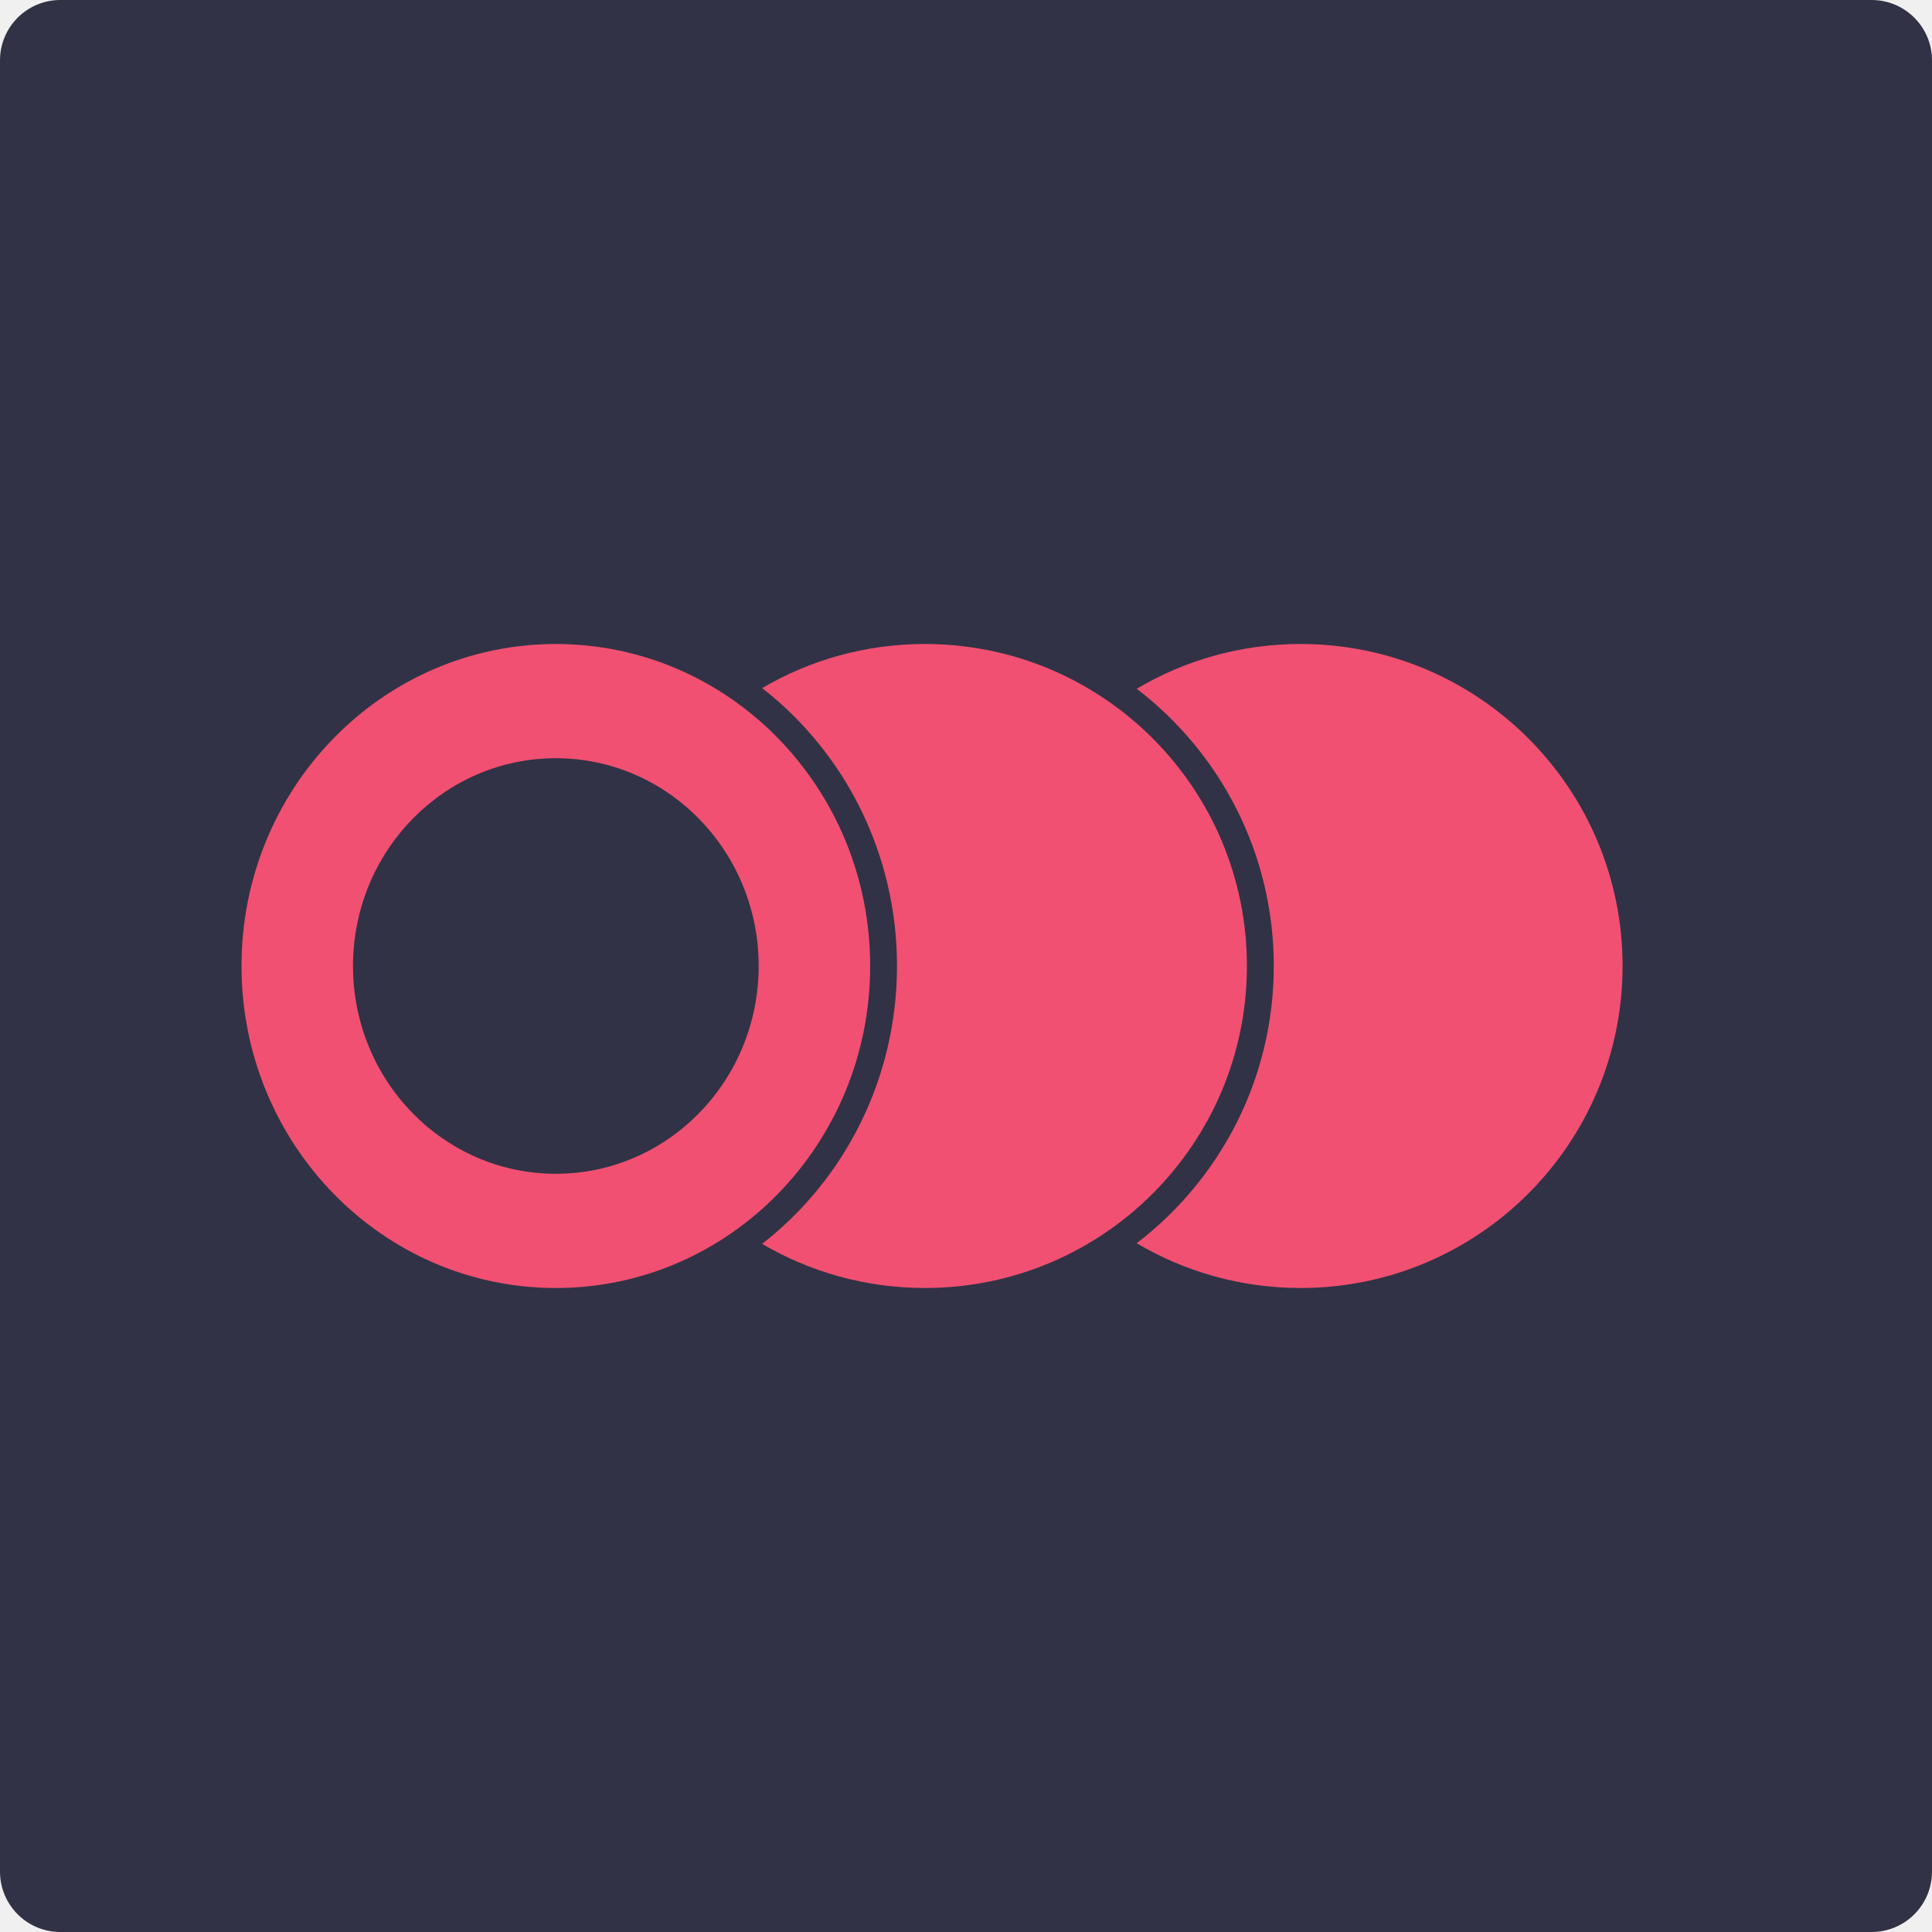
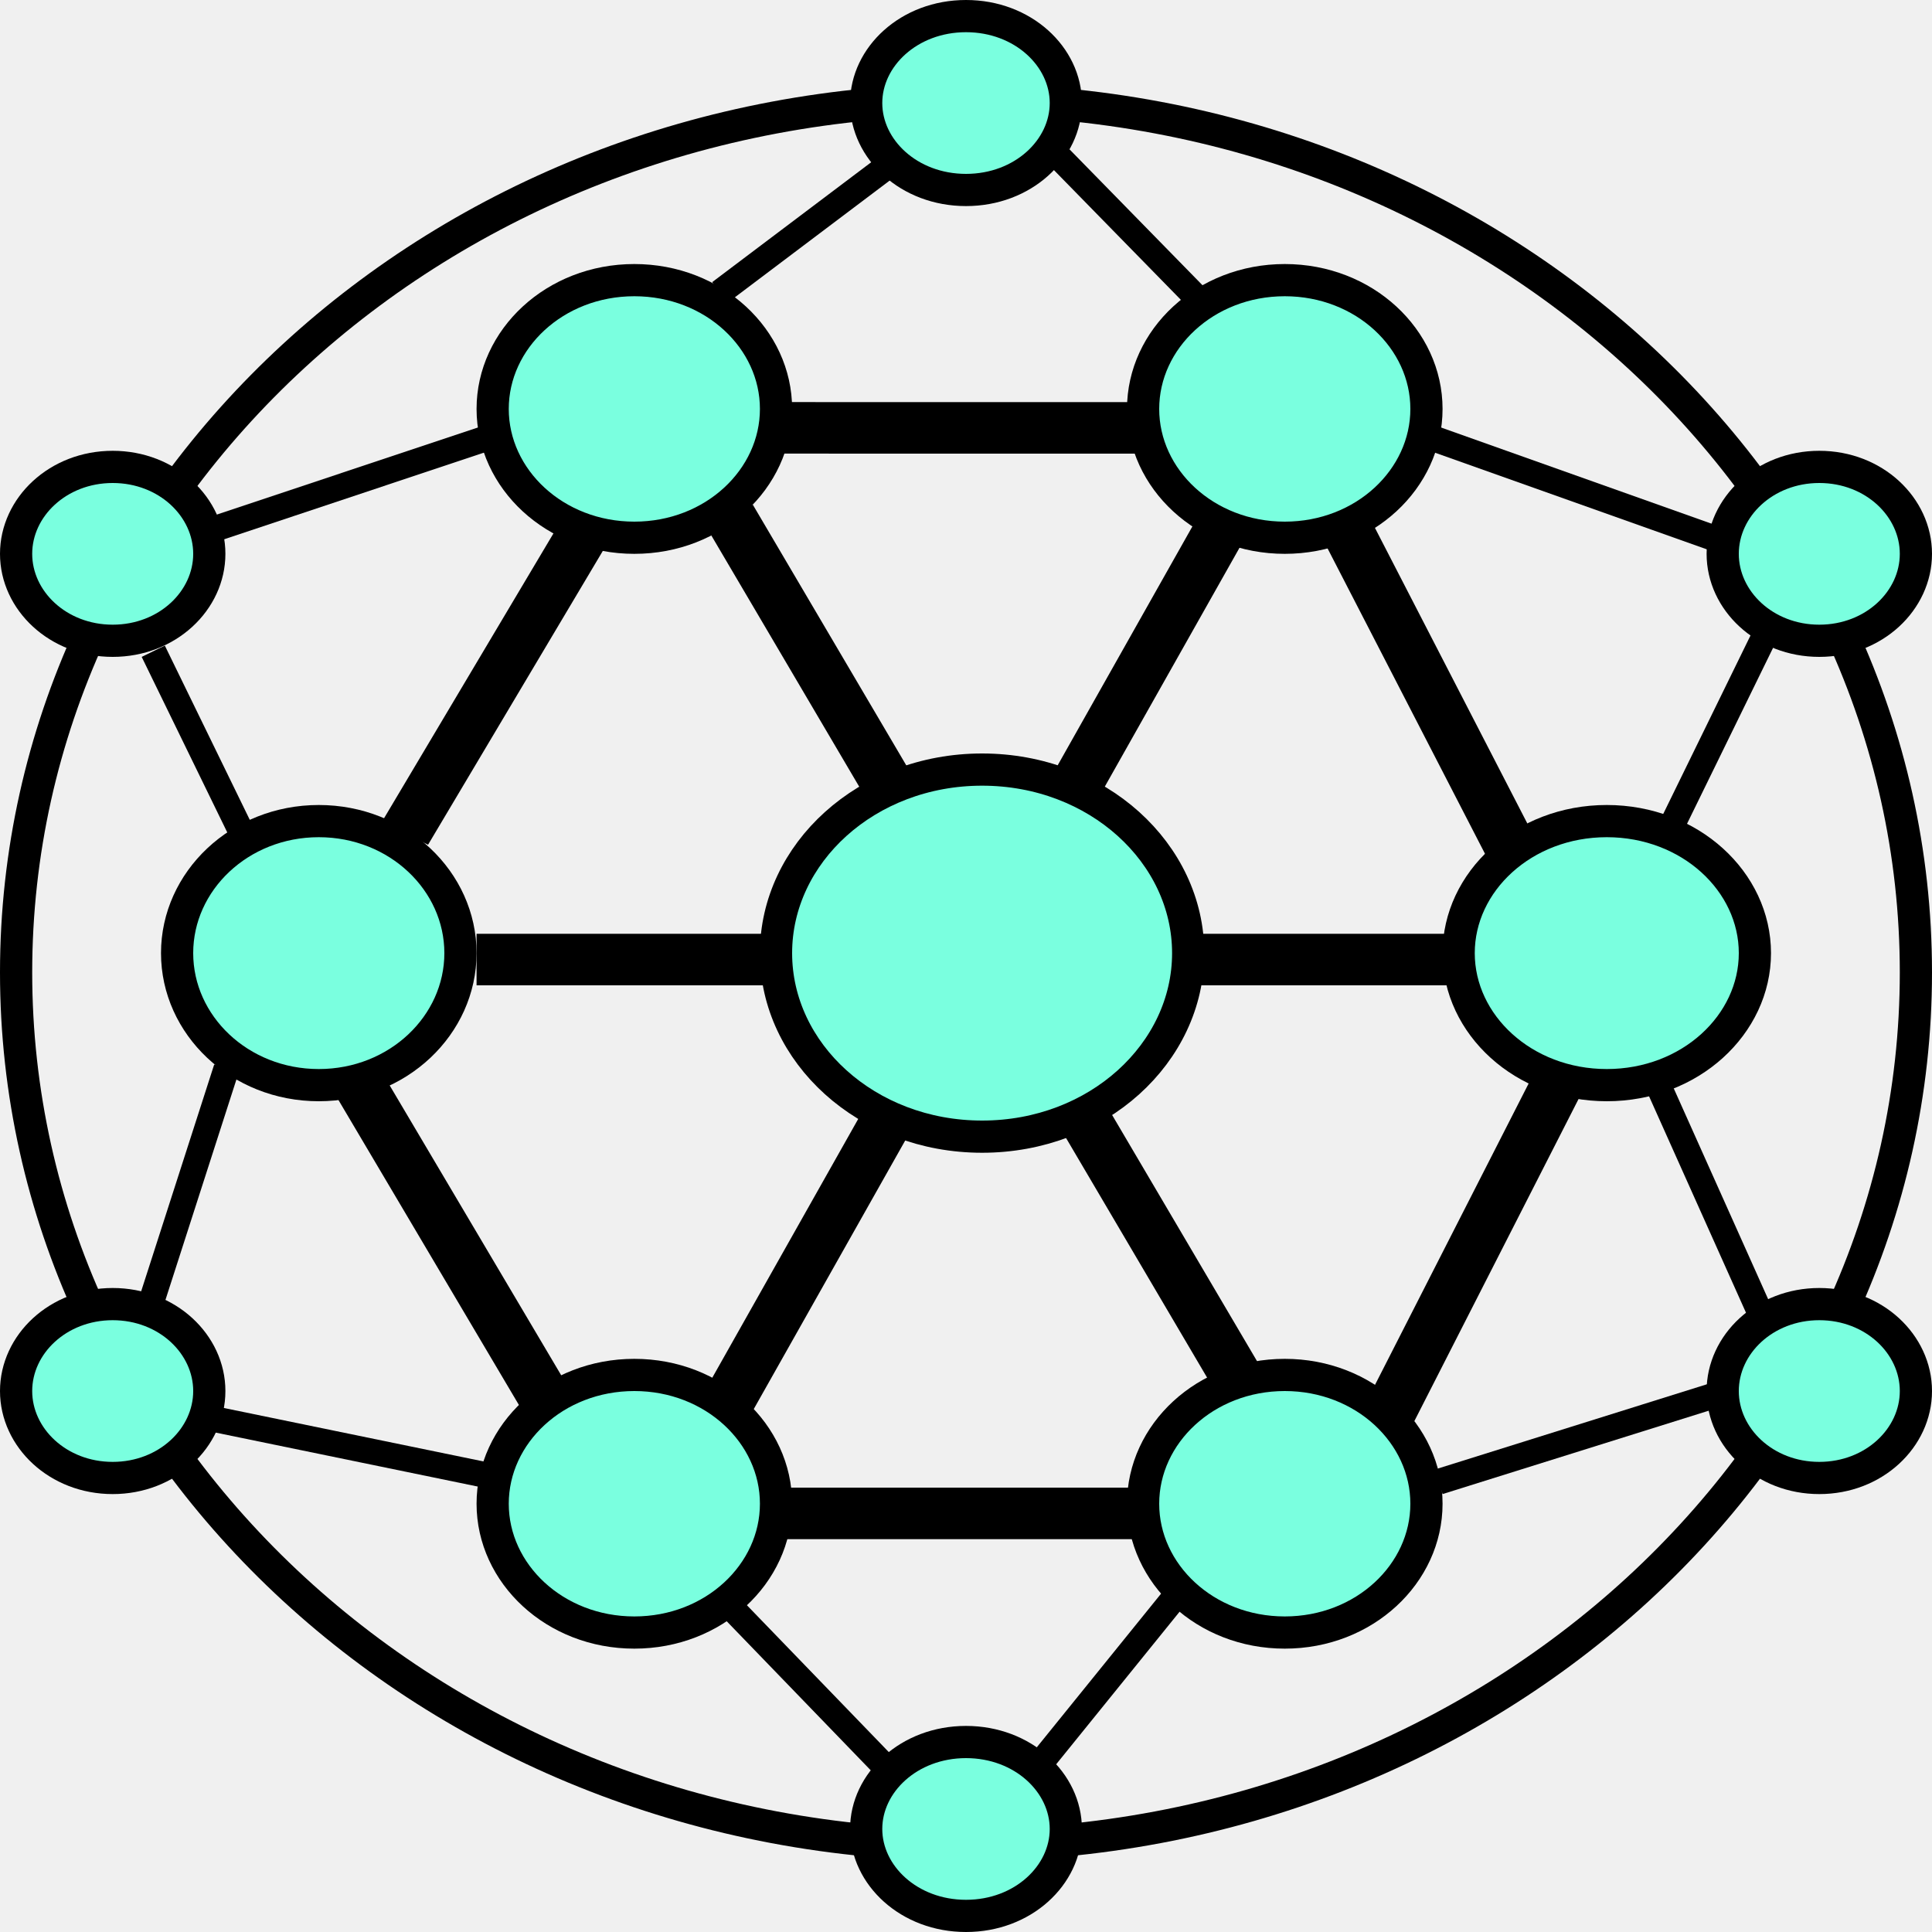
- <svg xmlns="http://www.w3.org/2000/svg" width="128" height="128" viewBox="0 0 128 128" fill="none">
-   <rect x="8" y="37" width="107" height="53" fill="#F15072" />
-   <path fill-rule="evenodd" clip-rule="evenodd" d="M4 0C1.791 0 0 1.791 0 4V124C0 126.209 1.791 128 4 128H124C126.209 128 128 126.209 128 124V4C128 1.791 126.209 0 124 0H4ZM84.391 63.999C84.391 71.487 80.83 78.144 75.308 82.367C78.489 84.251 82.201 85.333 86.166 85.333C97.948 85.333 107.5 75.781 107.5 63.999C107.5 52.217 97.948 42.666 86.166 42.666C82.202 42.666 78.49 43.748 75.309 45.632C80.83 49.855 84.391 56.511 84.391 63.999ZM36.825 77.766C44.247 77.766 50.264 71.603 50.264 64C50.264 56.398 44.247 50.234 36.825 50.234C29.404 50.234 23.387 56.398 23.387 64C23.387 71.603 29.404 77.766 36.825 77.766ZM36.825 85.334C48.327 85.334 57.651 75.782 57.651 64C57.651 52.218 48.327 42.667 36.825 42.667C25.324 42.667 16 52.218 16 64C16 75.782 25.324 85.334 36.825 85.334ZM59.428 63.998C59.428 71.495 55.929 78.181 50.492 82.409C53.657 84.267 57.343 85.333 61.279 85.333C73.061 85.333 82.612 75.781 82.612 63.999C82.612 52.217 73.061 42.666 61.279 42.666C57.344 42.666 53.658 43.731 50.494 45.589C55.929 49.817 59.428 56.502 59.428 63.998Z" fill="#313245" />
+ <svg xmlns="http://www.w3.org/2000/svg" width="300" height="300" viewBox="0 0 300 300" fill="none">
+   <style>
+      @media (prefers-color-scheme: dark) {
+      .a { stroke: white }
+      }
+    </style>
+   <path class="a" d="M297.5 151C297.5 225.642 231.662 286.5 150 286.5C68.338 286.5 2.5 225.642 2.5 151C2.5 76.358 68.338 15.5 150 15.5C231.662 15.5 297.5 76.358 297.5 151Z" stroke="black" stroke-width="5" />
+   <path class="a" d="M120.5 63.5C120.5 74.35 110.855 83.5 98.5 83.5C86.145 83.5 76.5 74.35 76.5 63.5C76.5 52.651 86.145 43.5 98.5 43.5C110.855 43.5 120.5 52.651 120.5 63.5Z" fill="#7AFFDF" stroke="black" stroke-width="5" />
+   <path class="a" d="M165.5 284C165.5 291.187 158.845 297.5 150 297.5C141.155 297.5 134.5 291.187 134.5 284C134.5 276.813 141.155 270.5 150 270.5C158.845 270.5 165.5 276.813 165.5 284Z" fill="#7AFFDF" stroke="black" stroke-width="5" />
+   <path class="a" d="M32.5 216C32.5 223.25 26 229.5 17.5 229.5C9 229.5 2.5 223.25 2.5 216C2.5 208.75 9 202.5 17.5 202.5C26 202.5 32.5 208.75 32.5 216Z" fill="#7AFFDF" stroke="black" stroke-width="5" />
+   <path class="a" d="M32.5 86C32.5 93.25 26 99.5 17.5 99.5C9 99.5 2.5 93.25 2.5 86C2.5 78.75 9 72.5 17.5 72.5C26 72.5 32.5 78.75 32.5 86Z" fill="#7AFFDF" stroke="black" stroke-width="5" />
+   <path class="a" d="M165.5 16C165.5 23.187 158.845 29.5 150 29.5C141.155 29.5 134.5 23.187 134.5 16C134.5 8.813 141.155 2.5 150 2.5C158.845 2.5 165.5 8.813 165.5 16Z" fill="#7AFFDF" stroke="black" stroke-width="5" />
+   <path class="a" d="M297.5 86C297.5 93.25 291 99.5 282.5 99.5C274 99.5 267.5 93.25 267.5 86C267.5 78.75 274 72.5 282.5 72.5C291 72.5 297.5 78.75 297.5 86Z" fill="#7AFFDF" stroke="black" stroke-width="5" />
+   <path class="a" d="M297.5 216C297.5 223.25 291 229.5 282.5 229.5C274 229.5 267.5 223.25 267.5 216C267.5 208.75 274 202.5 282.5 202.5C291 202.5 297.5 208.75 297.5 216Z" fill="#7AFFDF" stroke="black" stroke-width="5" />
+   <path class="a" d="M221.5 233.5C221.5 244.35 211.855 253.5 199.5 253.5C187.145 253.5 177.5 244.35 177.5 233.5C177.5 222.65 187.145 213.5 199.5 213.5C211.855 213.5 221.5 222.65 221.5 233.5Z" fill="#7AFFDF" stroke="black" stroke-width="5" />
+   <path class="a" d="M272.5 148C272.5 159.085 262.451 168.5 249.5 168.5C236.549 168.5 226.5 159.085 226.5 148C226.5 136.915 236.549 127.5 249.5 127.5C262.451 127.5 272.5 136.915 272.5 148Z" fill="#7AFFDF" stroke="black" stroke-width="5" />
+   <path class="a" d="M120.5 233.5C120.5 244.35 110.855 253.5 98.5 253.5C86.145 253.5 76.5 244.35 76.5 233.5C76.5 222.65 86.145 213.5 98.5 213.5C110.855 213.5 120.5 222.65 120.5 233.5Z" fill="#7AFFDF" stroke="black" stroke-width="5" />
+   <path class="a" d="M71.5 148C71.5 159.175 61.801 168.5 49.5 168.5C37.199 168.5 27.5 159.175 27.5 148C27.5 136.825 37.199 127.5 49.5 127.5C61.801 127.5 71.5 136.825 71.5 148Z" fill="#7AFFDF" stroke="black" stroke-width="5" />
+   <path class="a" d="M221.5 63.5C221.5 74.35 211.855 83.5 199.5 83.5C187.145 83.5 177.5 74.35 177.5 63.5C177.5 52.651 187.145 43.5 199.5 43.5C211.855 43.5 221.5 52.651 221.5 63.5Z" fill="#7AFFDF" stroke="black" stroke-width="5" />
+   <line x1="84.558" y1="217.037" x2="55.866" y2="168.553" stroke="black" stroke-width="8" />
+   <line x1="234.171" y1="130.792" x2="209.445" y2="82.833" stroke="black" stroke-width="8" />
+   <line x1="178" y1="235" x2="121" y2="235" stroke="black" stroke-width="8" />
+   <path class="a" d="M227 149L74 149" stroke="black" stroke-width="8" />
+   <line y1="-4" x2="55.354" y2="-4" transform="matrix(-1 -0.00014994 0.000178883 -1 176.441 62.4434)" stroke="black" stroke-width="8" />
+   <line x1="241.564" y1="168.817" x2="215.564" y2="219.817" stroke="black" stroke-width="8" />
+   <line x1="189.316" y1="82.508" x2="113.484" y2="216.965" stroke="black" stroke-width="8" />
+   <line y1="-4" x2="154.898" y2="-4" transform="matrix(0.507323 0.861756 -0.896761 0.442514 109.72 81.9006)" stroke="black" stroke-width="8" />
+   <line x1="23.798" y1="101.124" x2="37.383" y2="128.988" stroke="black" stroke-width="4" />
+   <line x1="33.587" y1="82.036" x2="75.367" y2="68.103" stroke="black" stroke-width="4" />
+   <line x1="223.402" y1="230.091" x2="267.771" y2="216.191" stroke="black" stroke-width="4" />
+   <line x1="272.969" y1="203.08" x2="257.175" y2="167.818" stroke="black" stroke-width="4" />
+   <line y1="-2" x2="33.748" y2="-2" transform="matrix(0.439342 -0.89832 0.925271 0.379307 261.45 128.959)" stroke="black" stroke-width="4" />
+   <line x1="222.67" y1="68.116" x2="267.67" y2="84.116" stroke="black" stroke-width="4" />
+   <line y1="-2" x2="30.387" y2="-2" transform="matrix(0.699374 0.714756 -0.773204 0.634157 162.603 25.3394)" stroke="black" stroke-width="4" />
+   <line y1="-2" x2="32.718" y2="-2" transform="matrix(0.694859 0.719146 -0.777103 0.629373 112.685 251.584)" stroke="black" stroke-width="4" />
+   <line x1="32.529" y1="220.213" x2="75.403" y2="229.041" stroke="black" stroke-width="4" />
+   <line x1="23.096" y1="203.387" x2="35.164" y2="165.903" stroke="black" stroke-width="4" />
+   <line x1="111.796" y1="45.403" x2="137.832" y2="25.773" stroke="black" stroke-width="4" />
+   <line x1="161.087" y1="274.383" x2="183.445" y2="246.742" stroke="black" stroke-width="4" />
+   <line y1="-4" x2="53.175" y2="-4" transform="matrix(-0.511202 0.859461 -0.894943 -0.446182 86.491 81.9006)" stroke="black" stroke-width="8" />
+   <path class="a" d="M184.5 148C184.5 163.495 170.431 176.5 152.5 176.5C134.569 176.5 120.5 163.495 120.5 148C120.5 132.505 134.569 119.5 152.5 119.5C170.431 119.5 184.5 132.505 184.5 148Z" fill="#7AFFDF" stroke="black" stroke-width="5" />
</svg>
